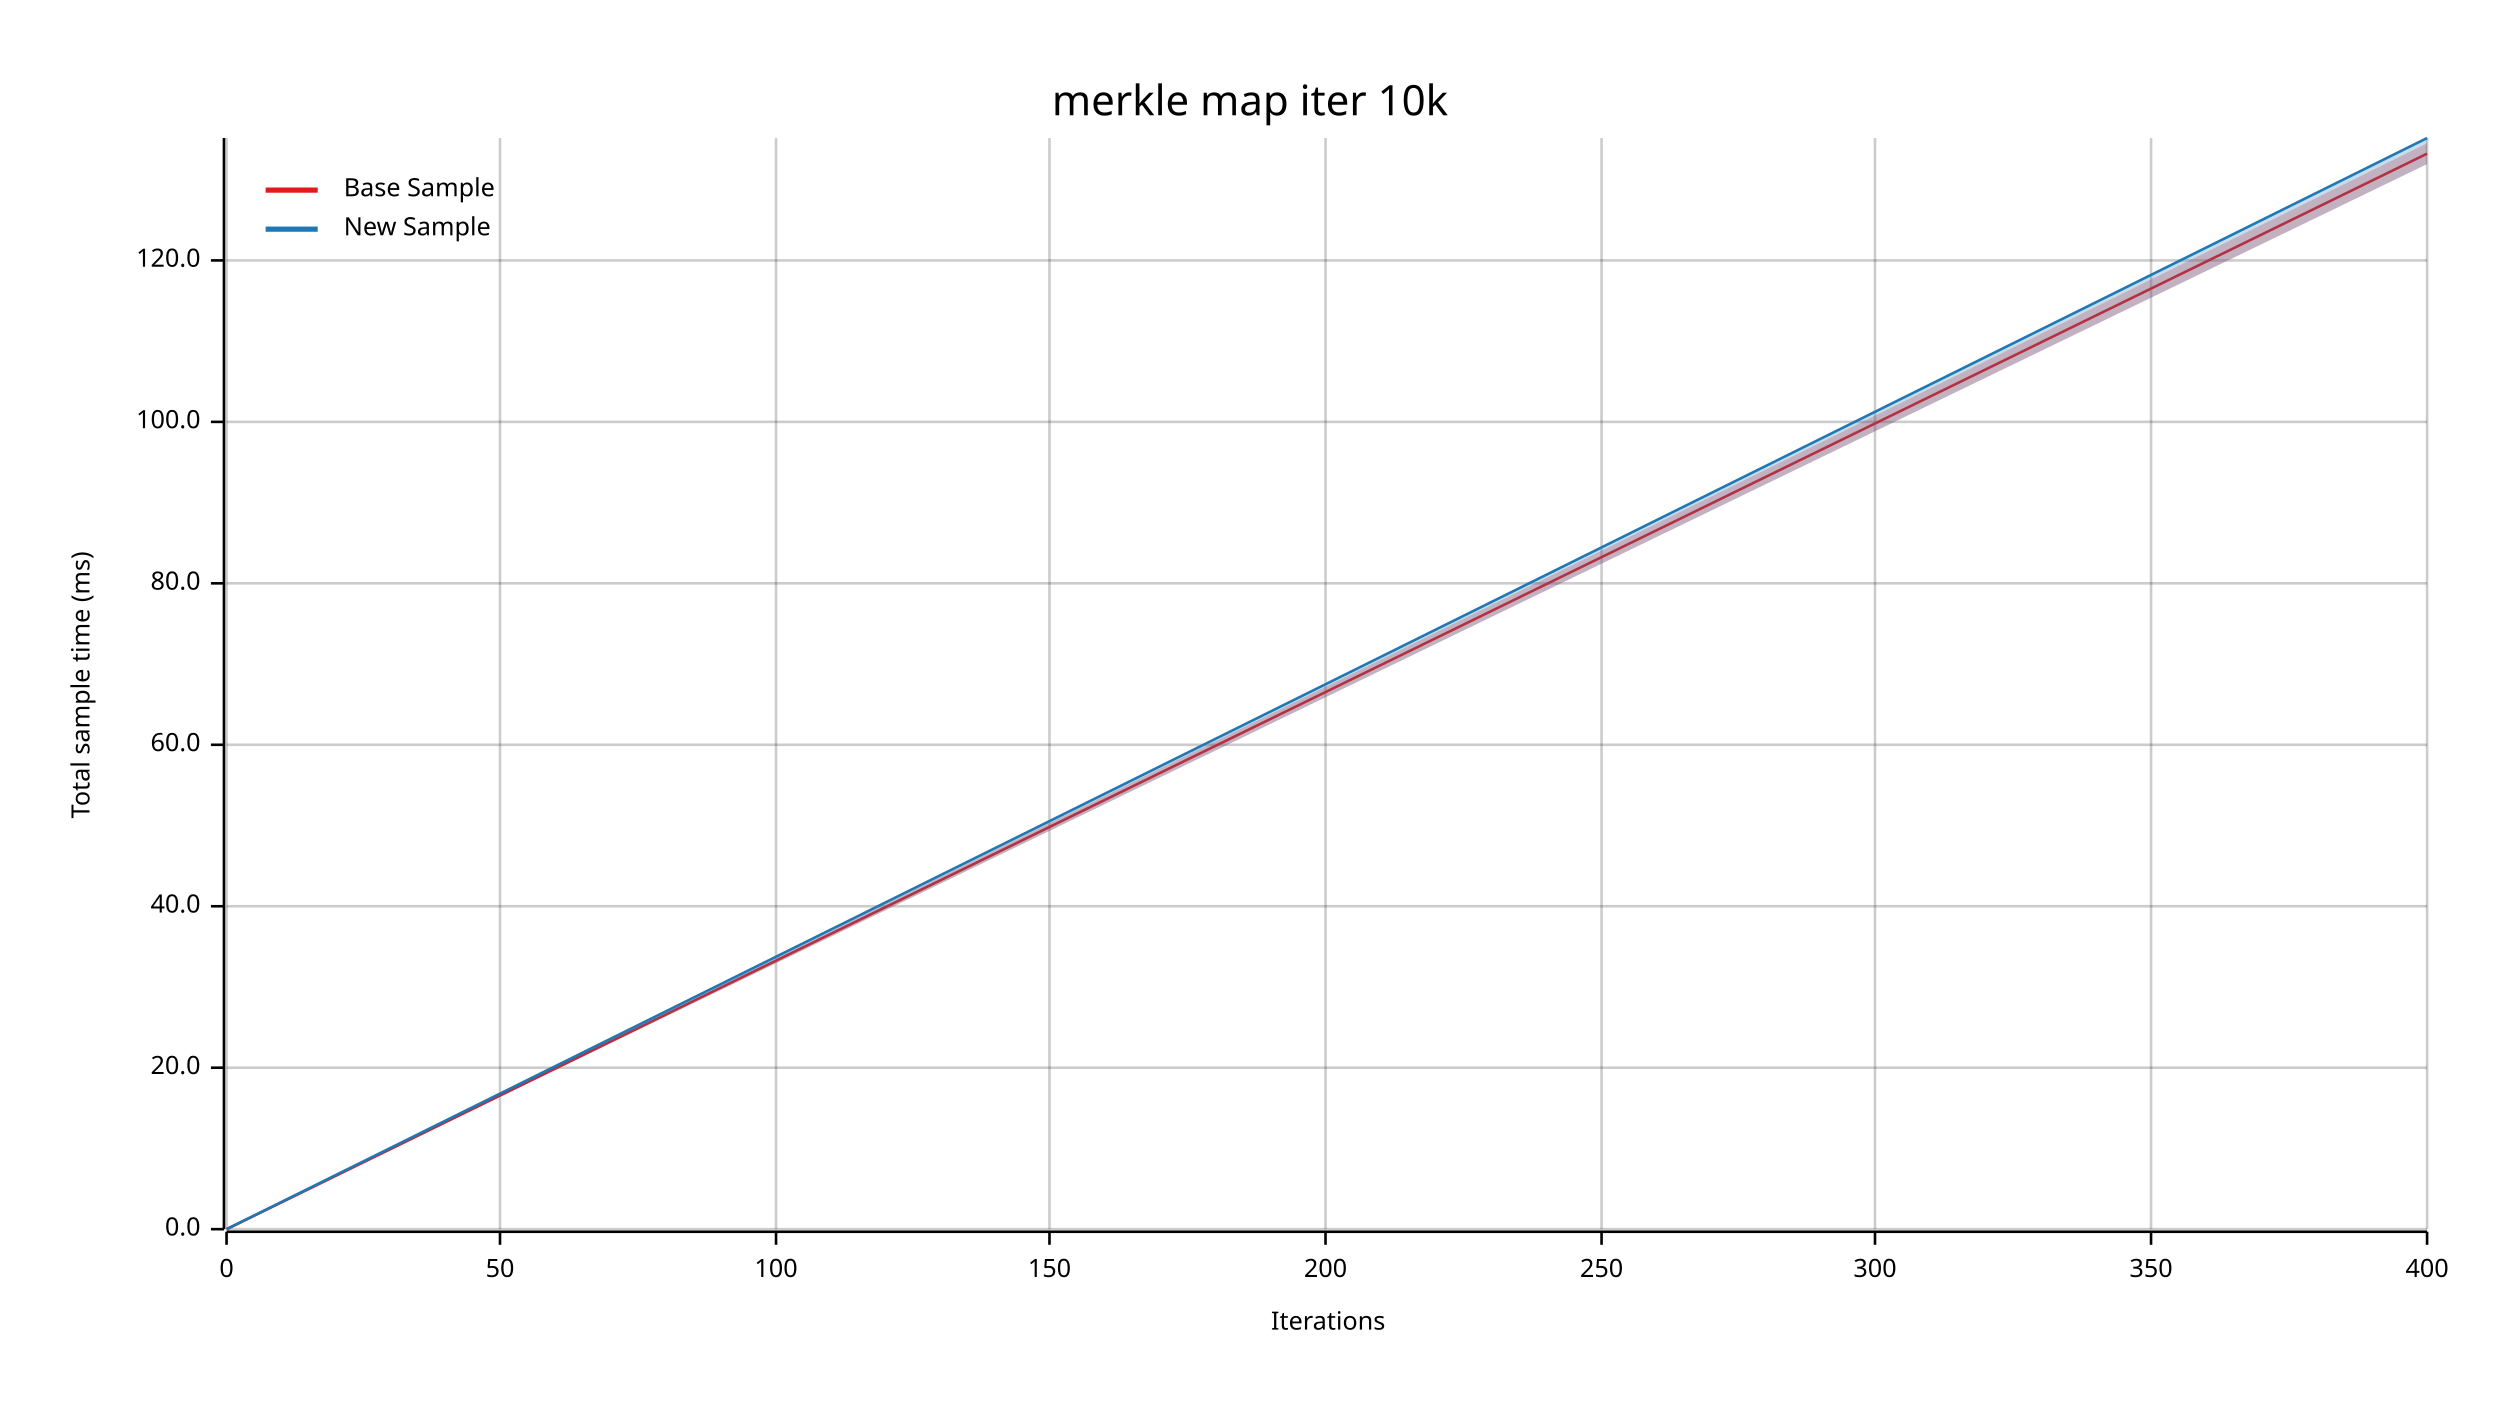
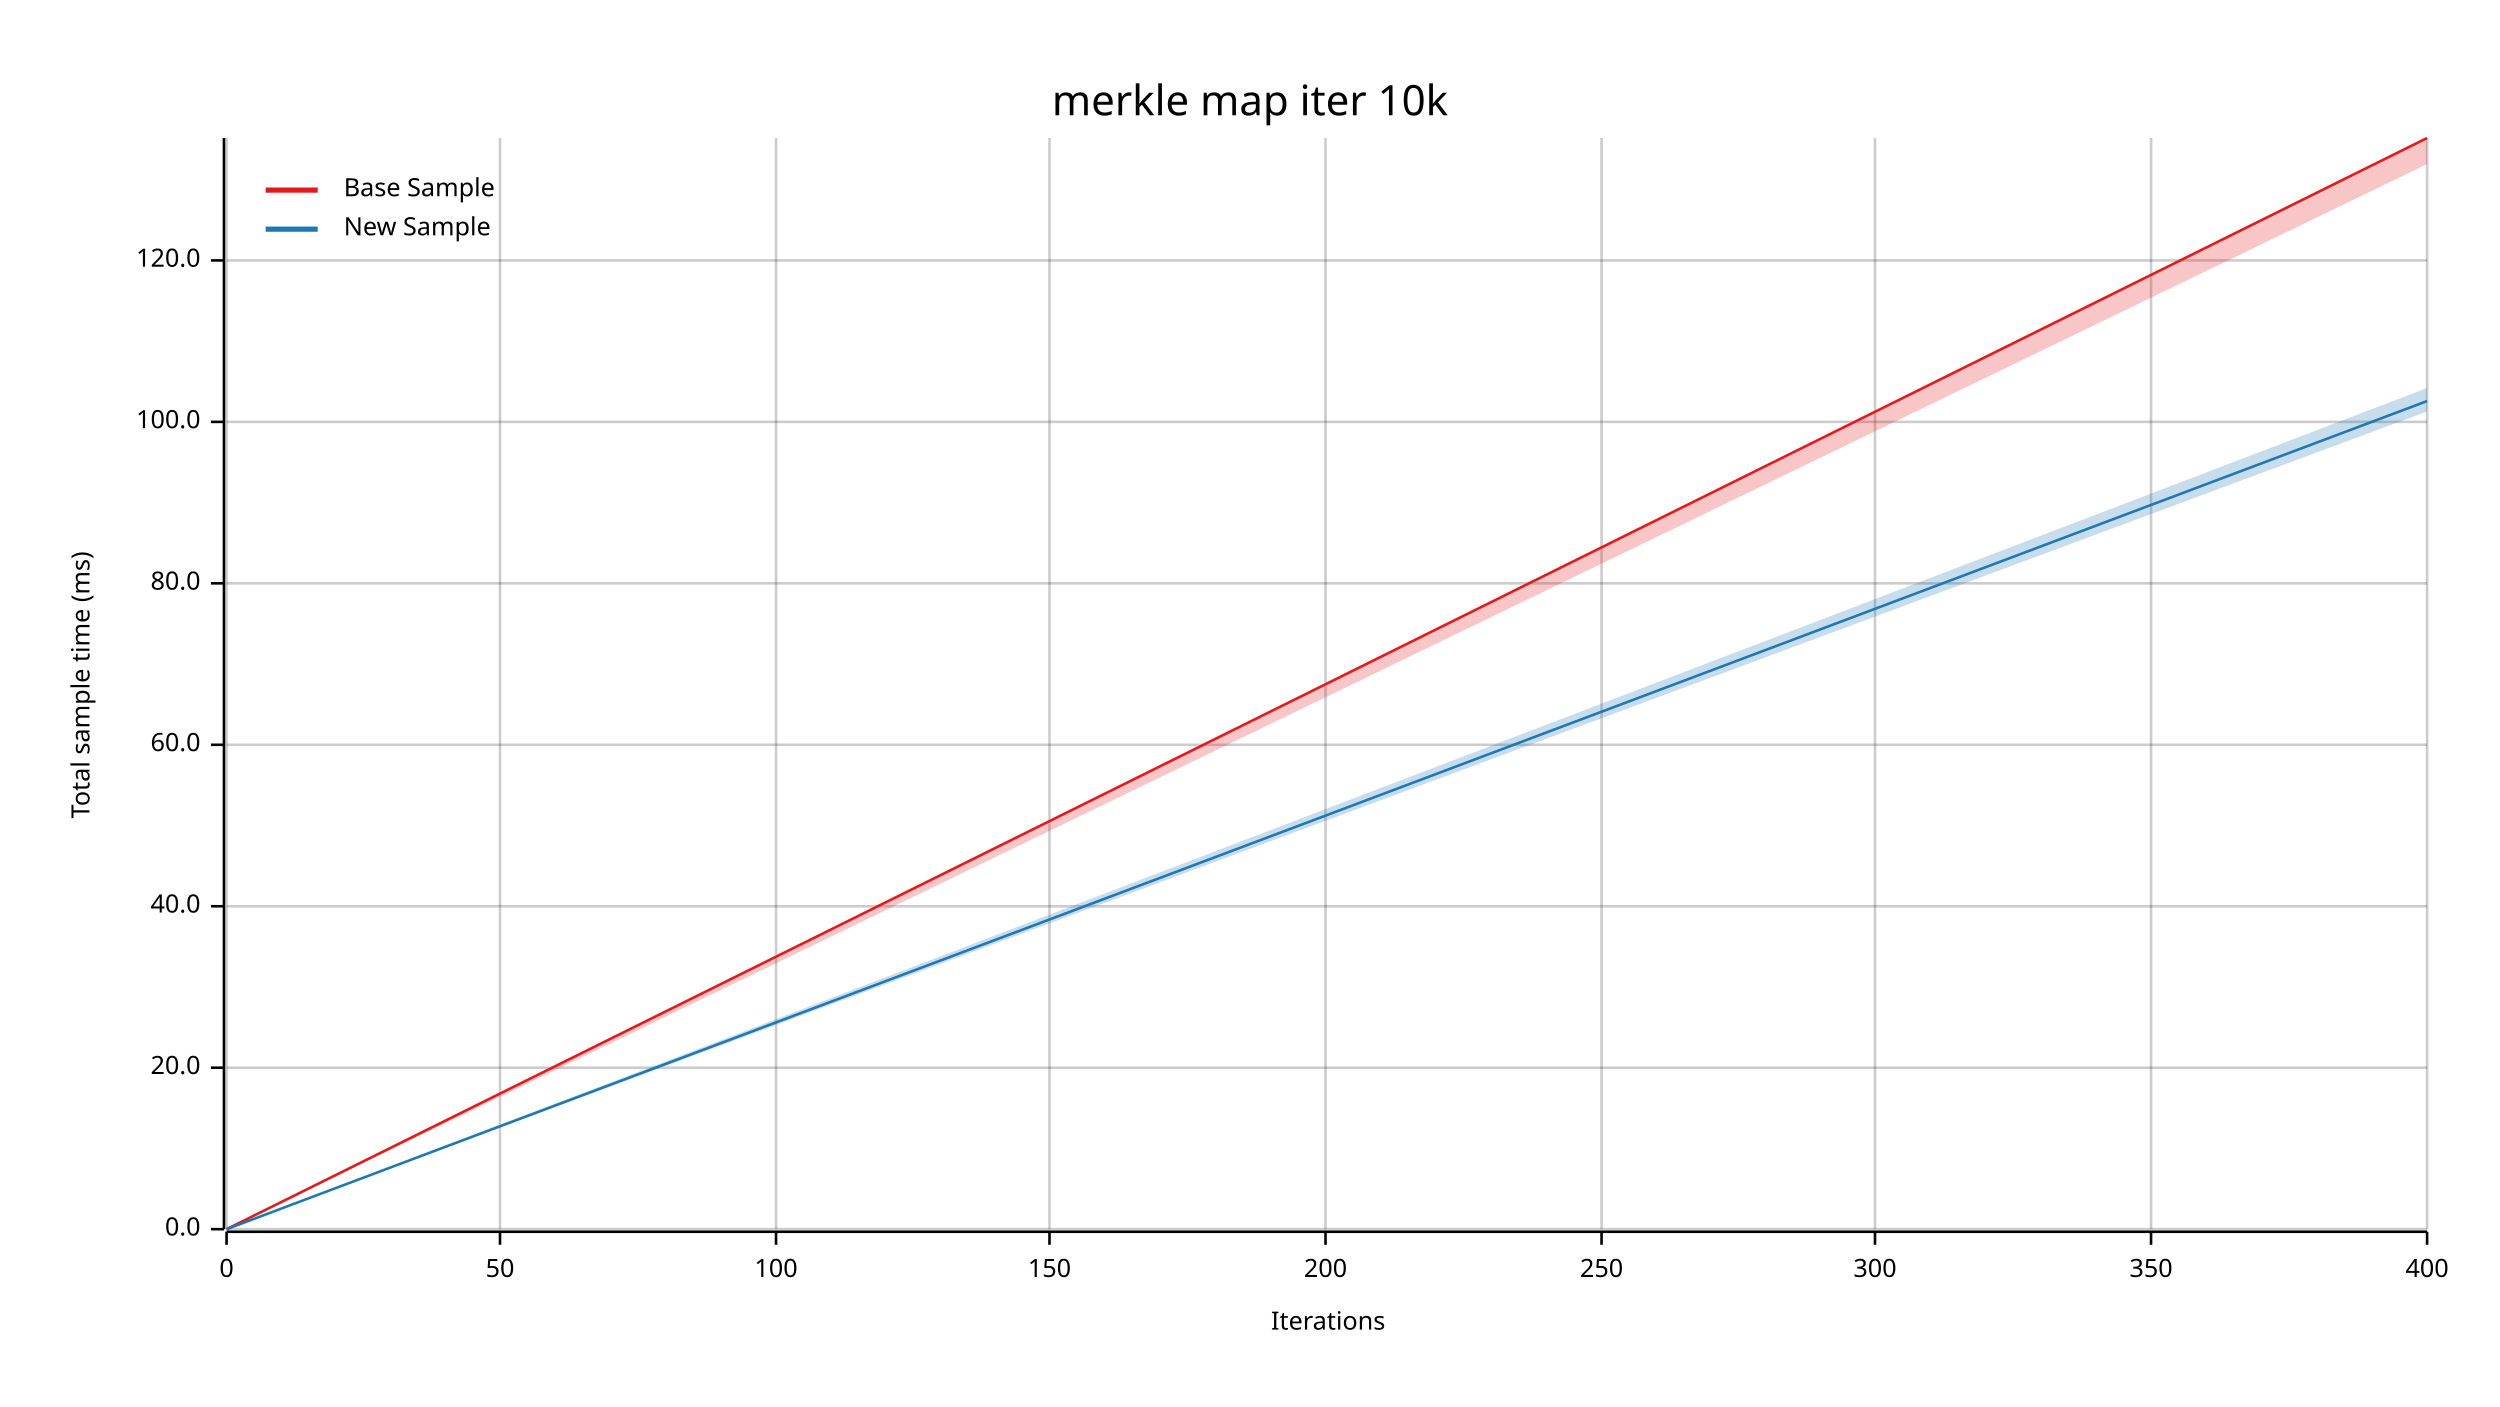
<svg xmlns="http://www.w3.org/2000/svg" width="960" height="540" viewBox="0 0 960 540">
  <text x="480" y="32" dy="0.76em" text-anchor="middle" font-family="sans-serif" font-size="16.129" opacity="1" fill="#000000">
merkle map iter 10k
</text>
  <text x="27" y="263" dy="0.76em" text-anchor="middle" font-family="sans-serif" font-size="9.677" opacity="1" fill="#000000" transform="rotate(270, 27, 263)">
Total sample time (ms)
</text>
  <text x="510" y="513" dy="-0.5ex" text-anchor="middle" font-family="sans-serif" font-size="9.677" opacity="1" fill="#000000">
Iterations
</text>
  <line opacity="0.2" stroke="#000000" stroke-width="1" x1="87" y1="472" x2="87" y2="53" />
  <line opacity="0.2" stroke="#000000" stroke-width="1" x1="192" y1="472" x2="192" y2="53" />
  <line opacity="0.2" stroke="#000000" stroke-width="1" x1="298" y1="472" x2="298" y2="53" />
  <line opacity="0.2" stroke="#000000" stroke-width="1" x1="403" y1="472" x2="403" y2="53" />
  <line opacity="0.2" stroke="#000000" stroke-width="1" x1="509" y1="472" x2="509" y2="53" />
  <line opacity="0.2" stroke="#000000" stroke-width="1" x1="615" y1="472" x2="615" y2="53" />
  <line opacity="0.2" stroke="#000000" stroke-width="1" x1="720" y1="472" x2="720" y2="53" />
  <line opacity="0.2" stroke="#000000" stroke-width="1" x1="826" y1="472" x2="826" y2="53" />
  <line opacity="0.2" stroke="#000000" stroke-width="1" x1="932" y1="472" x2="932" y2="53" />
  <line opacity="0.2" stroke="#000000" stroke-width="1" x1="87" y1="472" x2="932" y2="472" />
  <line opacity="0.2" stroke="#000000" stroke-width="1" x1="87" y1="410" x2="932" y2="410" />
  <line opacity="0.2" stroke="#000000" stroke-width="1" x1="87" y1="348" x2="932" y2="348" />
  <line opacity="0.2" stroke="#000000" stroke-width="1" x1="87" y1="286" x2="932" y2="286" />
  <line opacity="0.2" stroke="#000000" stroke-width="1" x1="87" y1="224" x2="932" y2="224" />
  <line opacity="0.2" stroke="#000000" stroke-width="1" x1="87" y1="162" x2="932" y2="162" />
  <line opacity="0.2" stroke="#000000" stroke-width="1" x1="87" y1="100" x2="932" y2="100" />
  <polyline fill="none" opacity="1" stroke="#000000" stroke-width="1" points="86,53 86,472 " />
  <text x="77" y="472" dy="0.5ex" text-anchor="end" font-family="sans-serif" font-size="9.677" opacity="1" fill="#000000">
0.0
</text>
  <polyline fill="none" opacity="1" stroke="#000000" stroke-width="1" points="81,472 86,472 " />
  <text x="77" y="410" dy="0.5ex" text-anchor="end" font-family="sans-serif" font-size="9.677" opacity="1" fill="#000000">
20.0
</text>
  <polyline fill="none" opacity="1" stroke="#000000" stroke-width="1" points="81,410 86,410 " />
  <text x="77" y="348" dy="0.5ex" text-anchor="end" font-family="sans-serif" font-size="9.677" opacity="1" fill="#000000">
40.0
</text>
  <polyline fill="none" opacity="1" stroke="#000000" stroke-width="1" points="81,348 86,348 " />
  <text x="77" y="286" dy="0.5ex" text-anchor="end" font-family="sans-serif" font-size="9.677" opacity="1" fill="#000000">
60.0
</text>
  <polyline fill="none" opacity="1" stroke="#000000" stroke-width="1" points="81,286 86,286 " />
  <text x="77" y="224" dy="0.5ex" text-anchor="end" font-family="sans-serif" font-size="9.677" opacity="1" fill="#000000">
80.0
</text>
  <polyline fill="none" opacity="1" stroke="#000000" stroke-width="1" points="81,224 86,224 " />
  <text x="77" y="162" dy="0.5ex" text-anchor="end" font-family="sans-serif" font-size="9.677" opacity="1" fill="#000000">
100.0
</text>
  <polyline fill="none" opacity="1" stroke="#000000" stroke-width="1" points="81,162 86,162 " />
  <text x="77" y="100" dy="0.5ex" text-anchor="end" font-family="sans-serif" font-size="9.677" opacity="1" fill="#000000">
120.0
</text>
  <polyline fill="none" opacity="1" stroke="#000000" stroke-width="1" points="81,100 86,100 " />
  <polyline fill="none" opacity="1" stroke="#000000" stroke-width="1" points="87,473 932,473 " />
  <text x="87" y="483" dy="0.76em" text-anchor="middle" font-family="sans-serif" font-size="9.677" opacity="1" fill="#000000">
0
</text>
  <polyline fill="none" opacity="1" stroke="#000000" stroke-width="1" points="87,473 87,478 " />
  <text x="192" y="483" dy="0.76em" text-anchor="middle" font-family="sans-serif" font-size="9.677" opacity="1" fill="#000000">
50
</text>
  <polyline fill="none" opacity="1" stroke="#000000" stroke-width="1" points="192,473 192,478 " />
  <text x="298" y="483" dy="0.76em" text-anchor="middle" font-family="sans-serif" font-size="9.677" opacity="1" fill="#000000">
100
</text>
  <polyline fill="none" opacity="1" stroke="#000000" stroke-width="1" points="298,473 298,478 " />
  <text x="403" y="483" dy="0.76em" text-anchor="middle" font-family="sans-serif" font-size="9.677" opacity="1" fill="#000000">
150
</text>
  <polyline fill="none" opacity="1" stroke="#000000" stroke-width="1" points="403,473 403,478 " />
  <text x="509" y="483" dy="0.76em" text-anchor="middle" font-family="sans-serif" font-size="9.677" opacity="1" fill="#000000">
200
</text>
  <polyline fill="none" opacity="1" stroke="#000000" stroke-width="1" points="509,473 509,478 " />
  <text x="615" y="483" dy="0.76em" text-anchor="middle" font-family="sans-serif" font-size="9.677" opacity="1" fill="#000000">
250
</text>
  <polyline fill="none" opacity="1" stroke="#000000" stroke-width="1" points="615,473 615,478 " />
  <text x="720" y="483" dy="0.76em" text-anchor="middle" font-family="sans-serif" font-size="9.677" opacity="1" fill="#000000">
300
</text>
  <polyline fill="none" opacity="1" stroke="#000000" stroke-width="1" points="720,473 720,478 " />
  <text x="826" y="483" dy="0.76em" text-anchor="middle" font-family="sans-serif" font-size="9.677" opacity="1" fill="#000000">
350
</text>
  <polyline fill="none" opacity="1" stroke="#000000" stroke-width="1" points="826,473 826,478 " />
  <text x="932" y="483" dy="0.76em" text-anchor="middle" font-family="sans-serif" font-size="9.677" opacity="1" fill="#000000">
400
</text>
  <polyline fill="none" opacity="1" stroke="#000000" stroke-width="1" points="932,473 932,478 " />
-   <polyline fill="none" opacity="1" stroke="#E31A1C" stroke-width="1" points="87,472 932,59 " />
-   <polygon opacity="0.25" fill="#E31A1C" points="87,472 932,63 932,55 " />
-   <polyline fill="none" opacity="1" stroke="#1F78B4" stroke-width="1" points="87,472 932,53 " />
-   <polygon opacity="0.25" fill="#1F78B4" points="87,472 932,63 932,53 " />
+   <polyline fill="none" opacity="1" stroke="#E31A1C" stroke-width="1" points="87,472 932,53 " />
+   <polygon opacity="0.25" fill="#E31A1C" points="87,472 932,63 932,53 " />
+   <polyline fill="none" opacity="1" stroke="#1F78B4" stroke-width="1" points="87,472 932,154 " />
+   <polygon opacity="0.25" fill="#1F78B4" points="87,472 932,158 932,149 " />
  <text x="132" y="68" dy="0.76em" text-anchor="start" font-family="sans-serif" font-size="9.677" opacity="1" fill="#000000">
Base Sample
</text>
  <text x="132" y="83" dy="0.76em" text-anchor="start" font-family="sans-serif" font-size="9.677" opacity="1" fill="#000000">
New Sample
</text>
  <polyline fill="none" opacity="1" stroke="#E31A1C" stroke-width="2" points="102,73 122,73 " />
  <polyline fill="none" opacity="1" stroke="#1F78B4" stroke-width="2" points="102,88 122,88 " />
</svg>
